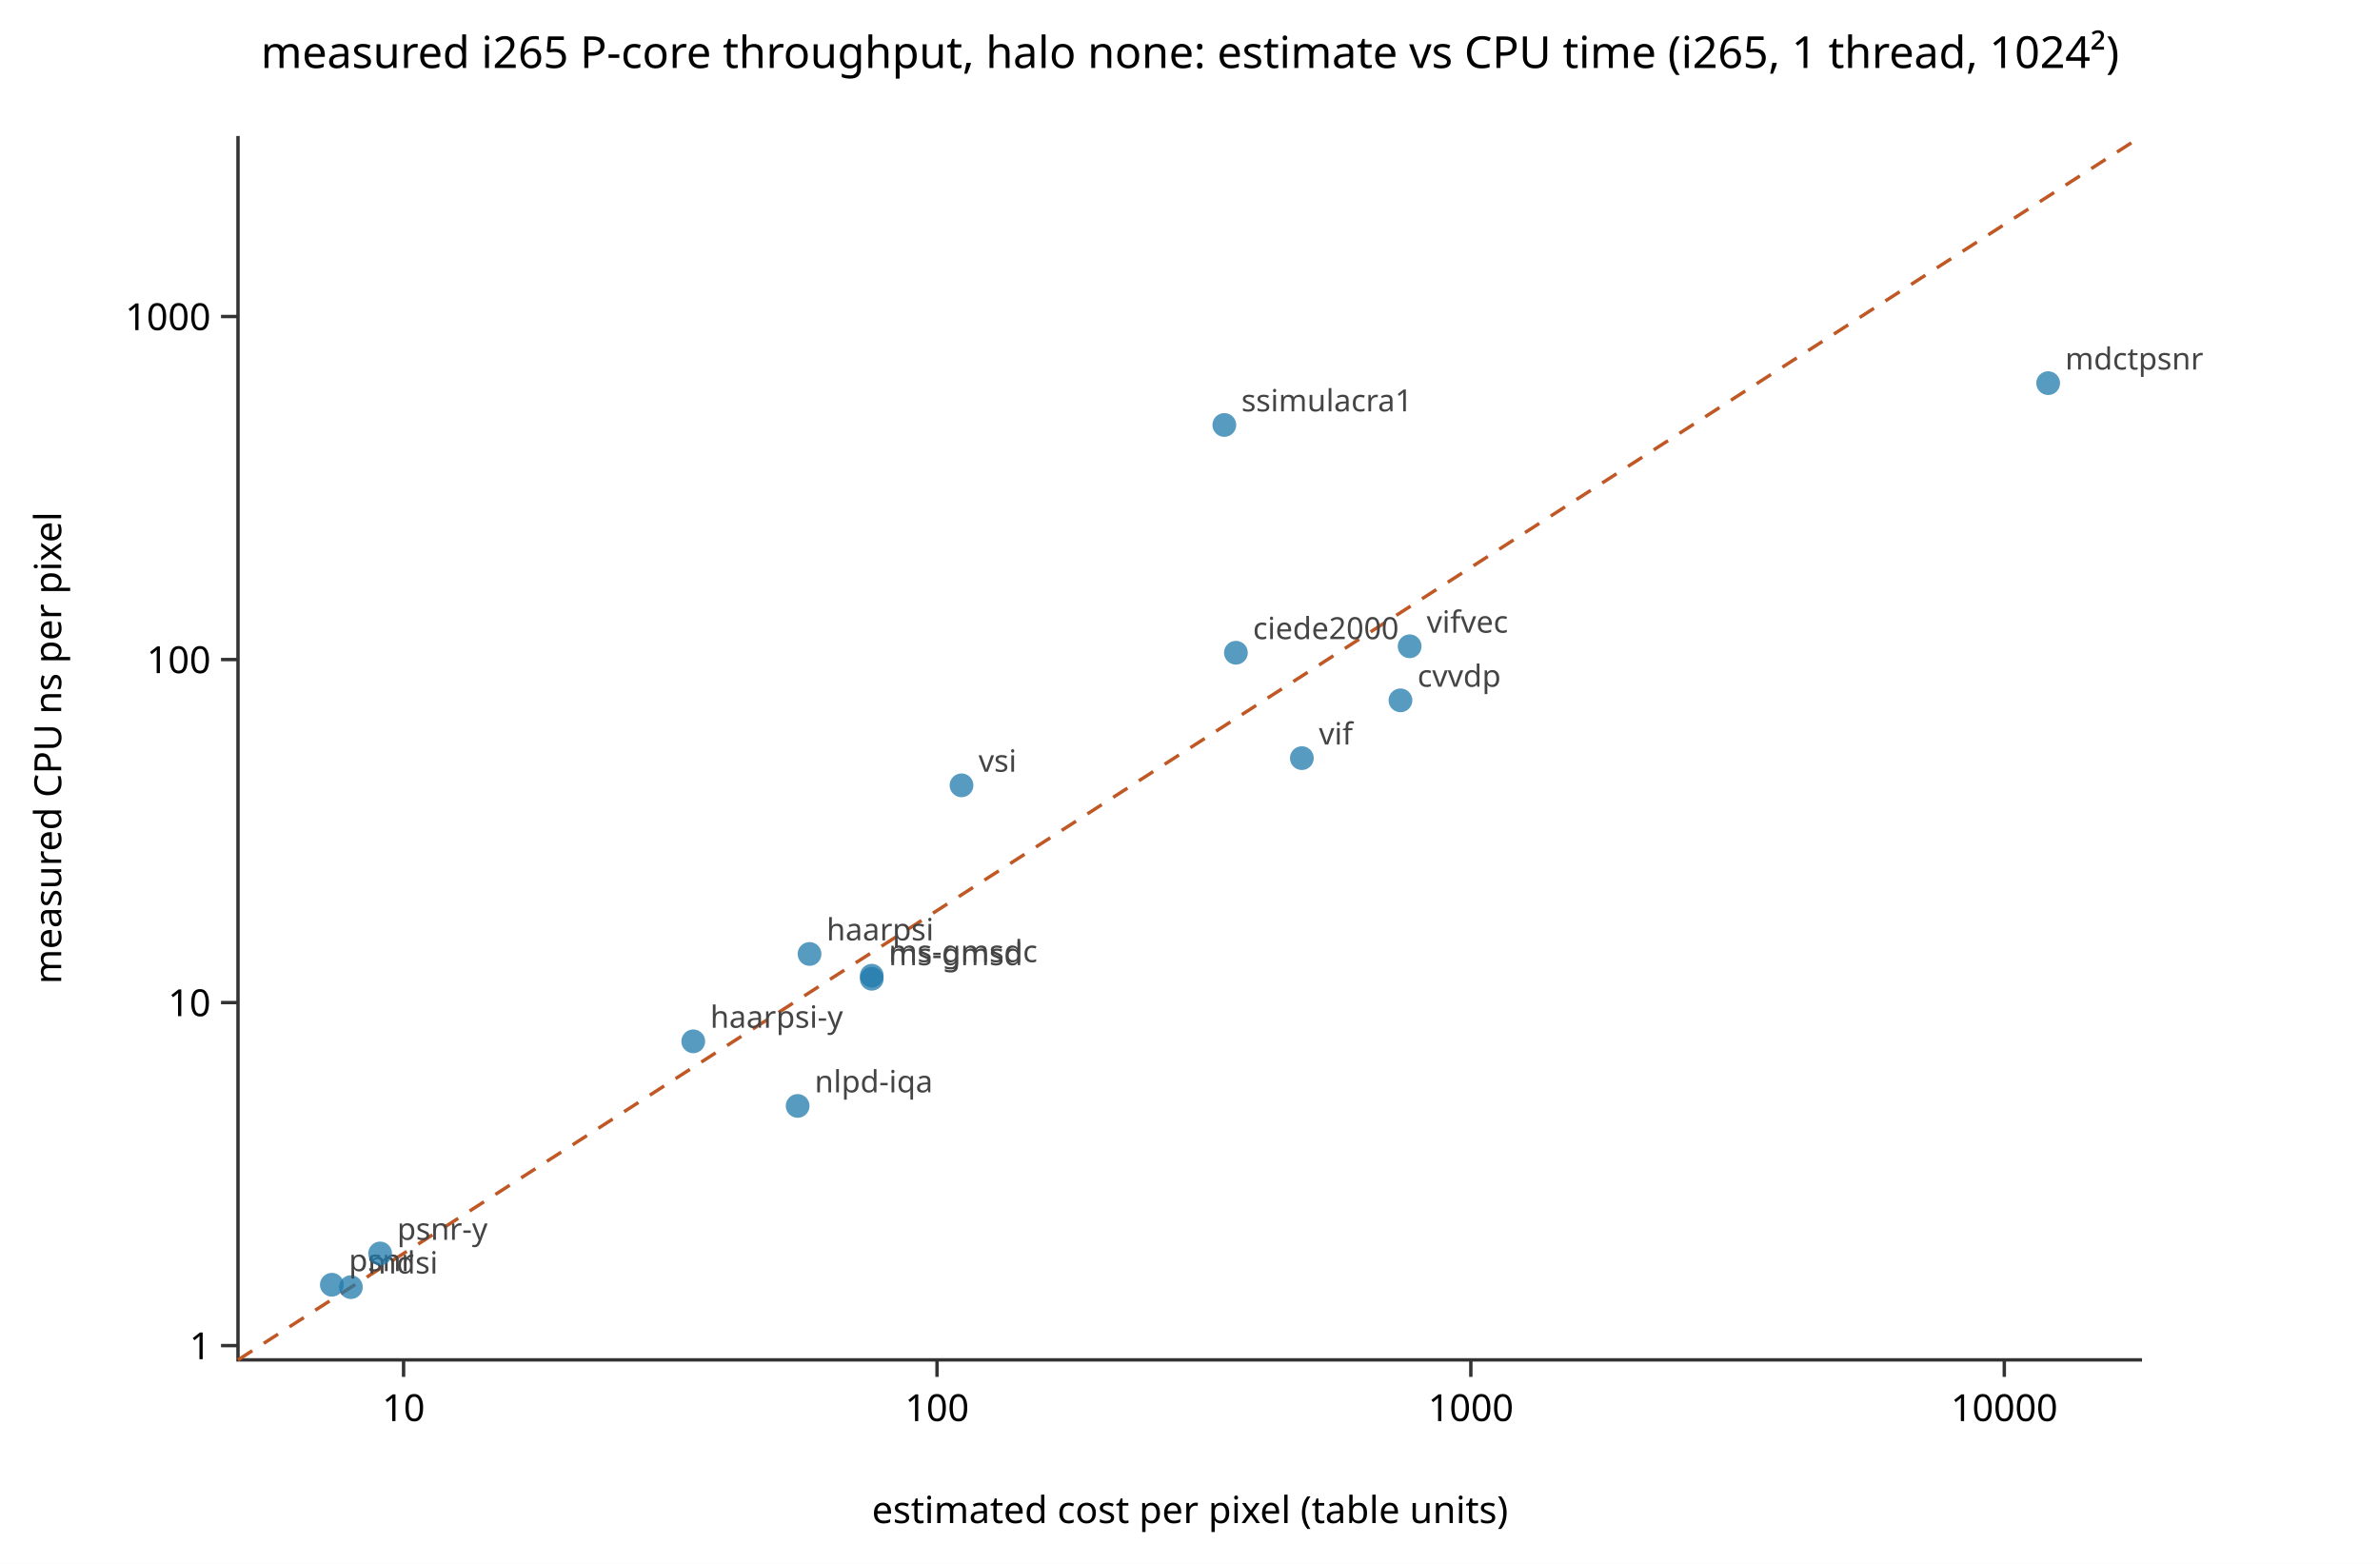
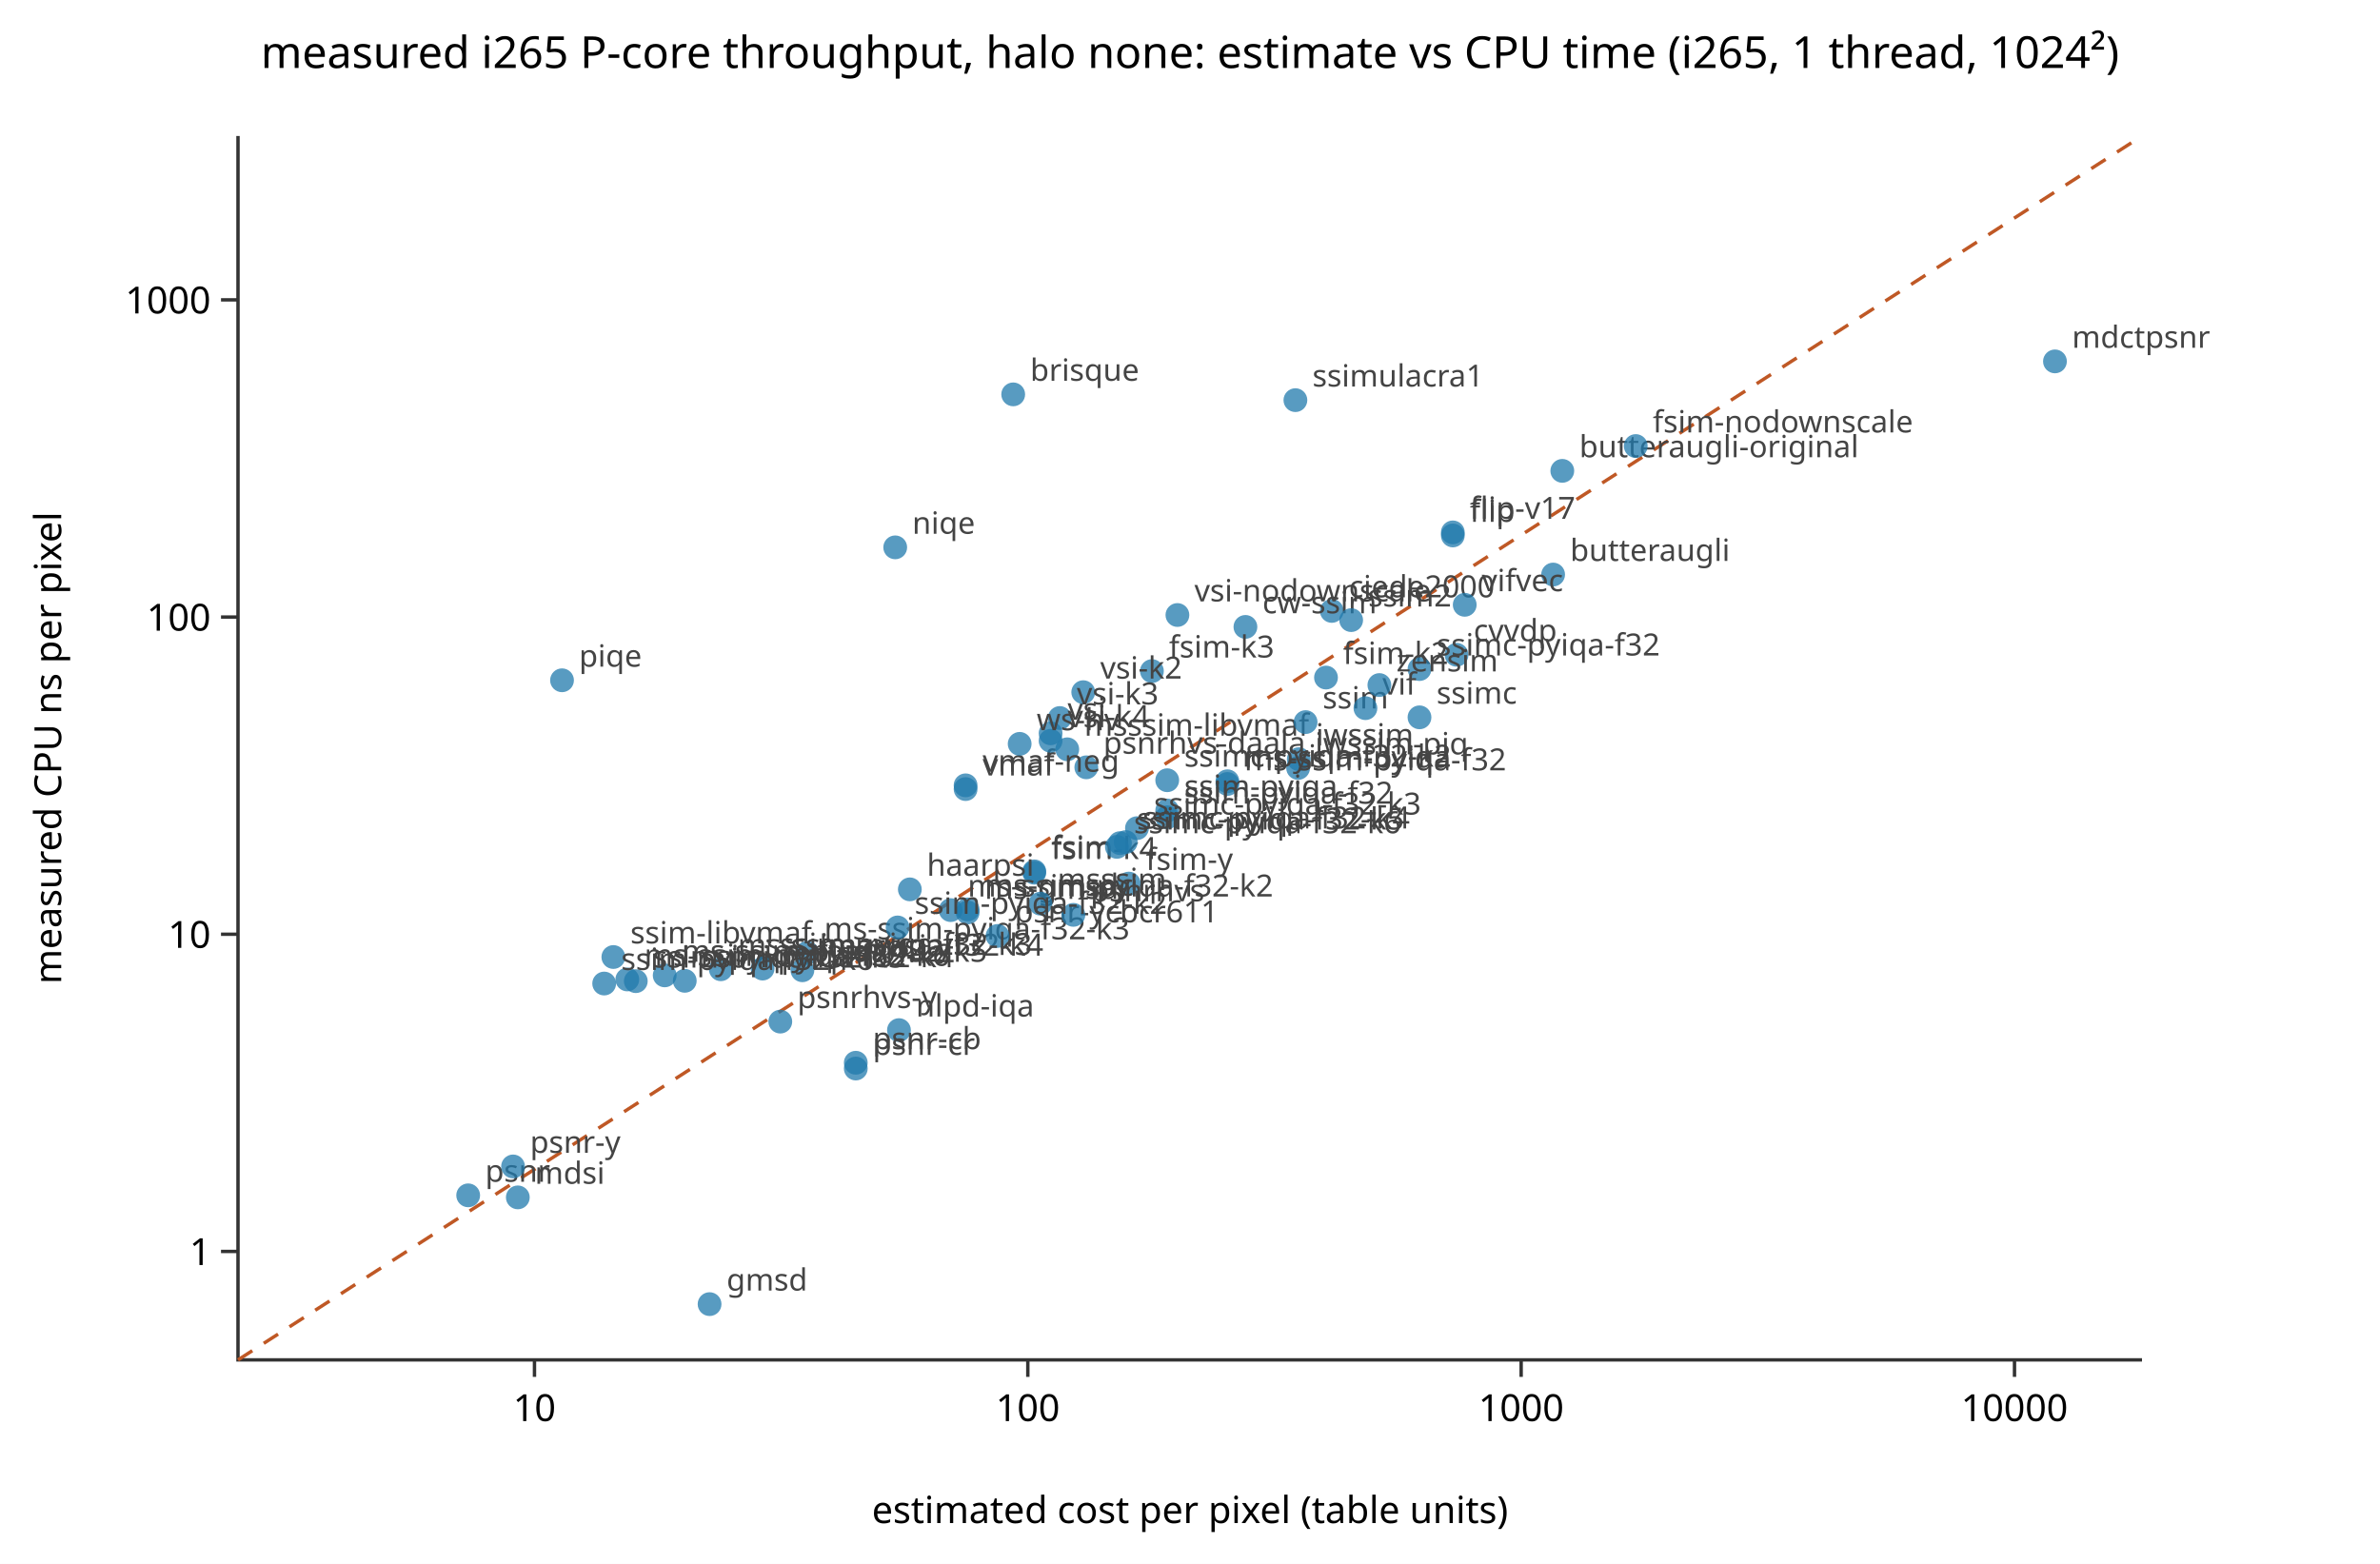
<svg xmlns="http://www.w3.org/2000/svg" viewBox="0 0 700 460" font-family="sans-serif" font-size="11">
  <rect width="700" height="460" fill="white" />
  <text x="350" y="20" text-anchor="middle" font-size="13">measured i265 P-core throughput, halo none: estimate vs CPU time (i265, 1 thread, 1024²)</text>
  <path d="M70 40V400H630" fill="none" stroke="#333" />
-   <path d="M118.7 400v5" stroke="#333" />
-   <text x="118.7" y="418" text-anchor="middle">10</text>
-   <path d="M275.6 400v5" stroke="#333" />
-   <text x="275.6" y="418" text-anchor="middle">100</text>
-   <path d="M432.6 400v5" stroke="#333" />
-   <text x="432.6" y="418" text-anchor="middle">1000</text>
-   <path d="M589.5 400v5" stroke="#333" />
-   <text x="589.5" y="418" text-anchor="middle">10000</text>
-   <path d="M65 395.8h5" stroke="#333" />
-   <text x="62" y="399.8" text-anchor="end">1</text>
-   <path d="M65 294.9h5" stroke="#333" />
-   <text x="62" y="298.9" text-anchor="end">10</text>
-   <path d="M65 194.0h5" stroke="#333" />
-   <text x="62" y="198.0" text-anchor="end">100</text>
-   <path d="M65 93.1h5" stroke="#333" />
-   <text x="62" y="97.1" text-anchor="end">1000</text>
+   <path d="M157.2 400v5" stroke="#333" />
+   <text x="157.2" y="418" text-anchor="middle">10</text>
+   <path d="M302.3 400v5" stroke="#333" />
+   <text x="302.3" y="418" text-anchor="middle">100</text>
+   <path d="M447.4 400v5" stroke="#333" />
+   <text x="447.4" y="418" text-anchor="middle">1000</text>
+   <path d="M592.5 400v5" stroke="#333" />
+   <text x="592.5" y="418" text-anchor="middle">10000</text>
+   <path d="M65 368.1h5" stroke="#333" />
+   <text x="62" y="372.1" text-anchor="end">1</text>
+   <path d="M65 274.8h5" stroke="#333" />
+   <text x="62" y="278.8" text-anchor="end">10</text>
+   <path d="M65 181.5h5" stroke="#333" />
+   <text x="62" y="185.5" text-anchor="end">100</text>
+   <path d="M65 88.2h5" stroke="#333" />
+   <text x="62" y="92.2" text-anchor="end">1000</text>
  <path d="M70.0 400.0L630.0 40.0" stroke="#bf5825" stroke-dasharray="5 4" />
-   <circle cx="363.5" cy="192.0" r="3.5" fill="#2179ac" fill-opacity=".75" />
-   <text x="368.5" y="188.0" font-size="9" fill="#444">ciede2000</text>
-   <circle cx="411.9" cy="206.0" r="3.5" fill="#2179ac" fill-opacity=".75" />
-   <text x="416.9" y="202.0" font-size="9" fill="#444">cvvdp</text>
-   <circle cx="238.1" cy="280.6" r="3.5" fill="#2179ac" fill-opacity=".75" />
-   <text x="243.1" y="276.6" font-size="9" fill="#444">haarpsi</text>
-   <circle cx="203.9" cy="306.3" r="3.5" fill="#2179ac" fill-opacity=".75" />
-   <text x="208.9" y="302.3" font-size="9" fill="#444">haarpsi-y</text>
-   <circle cx="602.4" cy="112.7" r="3.5" fill="#2179ac" fill-opacity=".75" />
-   <text x="607.4" y="108.7" font-size="9" fill="#444">mdctpsnr</text>
-   <circle cx="103.2" cy="378.6" r="3.5" fill="#2179ac" fill-opacity=".75" />
-   <text x="108.2" y="374.6" font-size="9" fill="#444">mdsi</text>
-   <circle cx="256.4" cy="287.9" r="3.5" fill="#2179ac" fill-opacity=".75" />
-   <text x="261.4" y="283.9" font-size="9" fill="#444">ms-gmsd</text>
-   <circle cx="256.4" cy="287.0" r="3.5" fill="#2179ac" fill-opacity=".75" />
-   <text x="261.4" y="283.0" font-size="9" fill="#444">ms-gmsdc</text>
-   <circle cx="234.6" cy="325.3" r="3.5" fill="#2179ac" fill-opacity=".75" />
-   <text x="239.6" y="321.3" font-size="9" fill="#444">nlpd-iqa</text>
-   <circle cx="97.6" cy="377.9" r="3.5" fill="#2179ac" fill-opacity=".75" />
-   <text x="102.6" y="373.9" font-size="9" fill="#444">psnr</text>
-   <circle cx="111.8" cy="368.7" r="3.5" fill="#2179ac" fill-opacity=".75" />
-   <text x="116.8" y="364.7" font-size="9" fill="#444">psnr-y</text>
-   <circle cx="360.1" cy="125.0" r="3.5" fill="#2179ac" fill-opacity=".75" />
-   <text x="365.1" y="121.0" font-size="9" fill="#444">ssimulacra1</text>
-   <circle cx="382.9" cy="223.0" r="3.5" fill="#2179ac" fill-opacity=".75" />
-   <text x="387.9" y="219.0" font-size="9" fill="#444">vif</text>
-   <circle cx="414.6" cy="190.1" r="3.5" fill="#2179ac" fill-opacity=".75" />
-   <text x="419.6" y="186.1" font-size="9" fill="#444">vifvec</text>
-   <circle cx="282.8" cy="231.0" r="3.5" fill="#2179ac" fill-opacity=".75" />
-   <text x="287.8" y="227.0" font-size="9" fill="#444">vsi</text>
+   <circle cx="298.0" cy="116.0" r="3.5" fill="#2179ac" fill-opacity=".75" />
+   <text x="303.0" y="112.0" font-size="9" fill="#444">brisque</text>
+   <circle cx="456.8" cy="169.0" r="3.5" fill="#2179ac" fill-opacity=".75" />
+   <text x="461.8" y="165.0" font-size="9" fill="#444">butteraugli</text>
+   <circle cx="459.5" cy="138.5" r="3.5" fill="#2179ac" fill-opacity=".75" />
+   <text x="464.5" y="134.5" font-size="9" fill="#444">butteraugli-original</text>
+   <circle cx="391.7" cy="179.7" r="3.5" fill="#2179ac" fill-opacity=".75" />
+   <text x="396.7" y="175.7" font-size="9" fill="#444">ciede2000</text>
+   <circle cx="428.4" cy="192.6" r="3.5" fill="#2179ac" fill-opacity=".75" />
+   <text x="433.4" y="188.6" font-size="9" fill="#444">cvvdp</text>
+   <circle cx="366.3" cy="184.4" r="3.5" fill="#2179ac" fill-opacity=".75" />
+   <text x="371.3" y="180.4" font-size="9" fill="#444">cw-ssim</text>
+   <circle cx="427.3" cy="157.5" r="3.5" fill="#2179ac" fill-opacity=".75" />
+   <text x="432.3" y="153.5" font-size="9" fill="#444">flip</text>
+   <circle cx="427.3" cy="156.6" r="3.5" fill="#2179ac" fill-opacity=".75" />
+   <text x="432.3" y="152.6" font-size="9" fill="#444">flip-v17</text>
+   <circle cx="304.2" cy="256.3" r="3.5" fill="#2179ac" fill-opacity=".75" />
+   <text x="309.2" y="252.3" font-size="9" fill="#444">fsim</text>
+   <circle cx="390.0" cy="199.3" r="3.5" fill="#2179ac" fill-opacity=".75" />
+   <text x="395.0" y="195.3" font-size="9" fill="#444">fsim-k2</text>
+   <circle cx="338.8" cy="197.4" r="3.5" fill="#2179ac" fill-opacity=".75" />
+   <text x="343.8" y="193.4" font-size="9" fill="#444">fsim-k3</text>
+   <circle cx="304.2" cy="256.7" r="3.5" fill="#2179ac" fill-opacity=".75" />
+   <text x="309.2" y="252.7" font-size="9" fill="#444">fsim-k4</text>
+   <circle cx="481.1" cy="131.2" r="3.5" fill="#2179ac" fill-opacity=".75" />
+   <text x="486.1" y="127.2" font-size="9" fill="#444">fsim-nodownscale</text>
+   <circle cx="332.0" cy="259.9" r="3.5" fill="#2179ac" fill-opacity=".75" />
+   <text x="337.0" y="255.9" font-size="9" fill="#444">fsim-y</text>
+   <circle cx="208.7" cy="383.6" r="3.5" fill="#2179ac" fill-opacity=".75" />
+   <text x="213.7" y="379.6" font-size="9" fill="#444">gmsd</text>
+   <circle cx="267.6" cy="261.6" r="3.5" fill="#2179ac" fill-opacity=".75" />
+   <text x="272.6" y="257.6" font-size="9" fill="#444">haarpsi</text>
+   <circle cx="236.0" cy="285.4" r="3.5" fill="#2179ac" fill-opacity=".75" />
+   <text x="241.0" y="281.4" font-size="9" fill="#444">haarpsi-y</text>
+   <circle cx="382.0" cy="223.3" r="3.5" fill="#2179ac" fill-opacity=".75" />
+   <text x="387.0" y="219.3" font-size="9" fill="#444">iwssim</text>
+   <circle cx="381.8" cy="225.9" r="3.5" fill="#2179ac" fill-opacity=".75" />
+   <text x="386.8" y="221.9" font-size="9" fill="#444">iwssim-piq</text>
+   <circle cx="604.4" cy="106.3" r="3.5" fill="#2179ac" fill-opacity=".75" />
+   <text x="609.4" y="102.3" font-size="9" fill="#444">mdctpsnr</text>
+   <circle cx="152.3" cy="352.2" r="3.5" fill="#2179ac" fill-opacity=".75" />
+   <text x="157.3" y="348.2" font-size="9" fill="#444">mdsi</text>
+   <circle cx="284.6" cy="268.4" r="3.5" fill="#2179ac" fill-opacity=".75" />
+   <text x="289.6" y="264.4" font-size="9" fill="#444">ms-gmsd</text>
+   <circle cx="284.6" cy="267.5" r="3.5" fill="#2179ac" fill-opacity=".75" />
+   <text x="289.6" y="263.5" font-size="9" fill="#444">ms-gmsdc</text>
+   <circle cx="361.0" cy="229.8" r="3.5" fill="#2179ac" fill-opacity=".75" />
+   <text x="366.0" y="225.8" font-size="9" fill="#444">ms-ssim-pyiqa</text>
+   <circle cx="361.0" cy="230.6" r="3.5" fill="#2179ac" fill-opacity=".75" />
+   <text x="366.0" y="226.6" font-size="9" fill="#444">ms-ssim-pyiqa-f32</text>
+   <circle cx="279.6" cy="267.7" r="3.5" fill="#2179ac" fill-opacity=".75" />
+   <text x="284.6" y="263.7" font-size="9" fill="#444">ms-ssim-pyiqa-f32-k2</text>
+   <circle cx="237.4" cy="280.3" r="3.5" fill="#2179ac" fill-opacity=".75" />
+   <text x="242.4" y="276.3" font-size="9" fill="#444">ms-ssim-pyiqa-f32-k3</text>
+   <circle cx="212.0" cy="285.1" r="3.5" fill="#2179ac" fill-opacity=".75" />
+   <text x="217.0" y="281.1" font-size="9" fill="#444">ms-ssim-pyiqa-f32-k4</text>
+   <circle cx="195.5" cy="286.9" r="3.5" fill="#2179ac" fill-opacity=".75" />
+   <text x="200.5" y="282.9" font-size="9" fill="#444">ms-ssim-pyiqa-f32-k5</text>
+   <circle cx="184.5" cy="288.1" r="3.5" fill="#2179ac" fill-opacity=".75" />
+   <text x="189.5" y="284.1" font-size="9" fill="#444">ms-ssim-pyiqa-f32-k6</text>
+   <circle cx="306.0" cy="265.8" r="3.5" fill="#2179ac" fill-opacity=".75" />
+   <text x="311.0" y="261.8" font-size="9" fill="#444">msssim</text>
+   <circle cx="313.9" cy="220.4" r="3.5" fill="#2179ac" fill-opacity=".75" />
+   <text x="318.9" y="216.4" font-size="9" fill="#444">msssim-libvmaf</text>
+   <circle cx="263.3" cy="161.0" r="3.5" fill="#2179ac" fill-opacity=".75" />
+   <text x="268.3" y="157.0" font-size="9" fill="#444">niqe</text>
+   <circle cx="264.4" cy="303.0" r="3.5" fill="#2179ac" fill-opacity=".75" />
+   <text x="269.4" y="299.0" font-size="9" fill="#444">nlpd-iqa</text>
+   <circle cx="165.3" cy="200.1" r="3.5" fill="#2179ac" fill-opacity=".75" />
+   <text x="170.3" y="196.1" font-size="9" fill="#444">piqe</text>
+   <circle cx="137.7" cy="351.6" r="3.5" fill="#2179ac" fill-opacity=".75" />
+   <text x="142.7" y="347.6" font-size="9" fill="#444">psnr</text>
+   <circle cx="251.7" cy="312.6" r="3.5" fill="#2179ac" fill-opacity=".75" />
+   <text x="256.7" y="308.6" font-size="9" fill="#444">psnr-cb</text>
+   <circle cx="251.7" cy="314.3" r="3.5" fill="#2179ac" fill-opacity=".75" />
+   <text x="256.7" y="310.3" font-size="9" fill="#444">psnr-cr</text>
+   <circle cx="150.9" cy="343.1" r="3.5" fill="#2179ac" fill-opacity=".75" />
+   <text x="155.9" y="339.1" font-size="9" fill="#444">psnr-y</text>
+   <circle cx="293.4" cy="275.3" r="3.5" fill="#2179ac" fill-opacity=".75" />
+   <text x="298.4" y="271.3" font-size="9" fill="#444">psnr-ycbcr611</text>
+   <circle cx="315.7" cy="269.1" r="3.5" fill="#2179ac" fill-opacity=".75" />
+   <text x="320.7" y="265.1" font-size="9" fill="#444">psnrhvs</text>
+   <circle cx="319.5" cy="225.7" r="3.5" fill="#2179ac" fill-opacity=".75" />
+   <text x="324.5" y="221.7" font-size="9" fill="#444">psnrhvs-daala</text>
+   <circle cx="229.5" cy="300.5" r="3.5" fill="#2179ac" fill-opacity=".75" />
+   <text x="234.5" y="296.5" font-size="9" fill="#444">psnrhvs-y</text>
+   <circle cx="384.0" cy="212.4" r="3.5" fill="#2179ac" fill-opacity=".75" />
+   <text x="389.0" y="208.4" font-size="9" fill="#444">ssim</text>
+   <circle cx="180.4" cy="281.5" r="3.5" fill="#2179ac" fill-opacity=".75" />
+   <text x="185.4" y="277.5" font-size="9" fill="#444">ssim-libvmaf</text>
+   <circle cx="343.3" cy="238.4" r="3.5" fill="#2179ac" fill-opacity=".75" />
+   <text x="348.3" y="234.4" font-size="9" fill="#444">ssim-pyiqa</text>
+   <circle cx="343.3" cy="240.4" r="3.5" fill="#2179ac" fill-opacity=".75" />
+   <text x="348.3" y="236.4" font-size="9" fill="#444">ssim-pyiqa-f32</text>
+   <circle cx="264.0" cy="272.8" r="3.5" fill="#2179ac" fill-opacity=".75" />
+   <text x="269.0" y="268.8" font-size="9" fill="#444">ssim-pyiqa-f32-k2</text>
+   <circle cx="224.3" cy="284.9" r="3.5" fill="#2179ac" fill-opacity=".75" />
+   <text x="229.3" y="280.9" font-size="9" fill="#444">ssim-pyiqa-f32-k3</text>
+   <circle cx="201.4" cy="288.5" r="3.5" fill="#2179ac" fill-opacity=".75" />
+   <text x="206.4" y="284.5" font-size="9" fill="#444">ssim-pyiqa-f32-k4</text>
+   <circle cx="187.0" cy="288.6" r="3.5" fill="#2179ac" fill-opacity=".75" />
+   <text x="192.0" y="284.6" font-size="9" fill="#444">ssim-pyiqa-f32-k5</text>
+   <circle cx="177.7" cy="289.3" r="3.5" fill="#2179ac" fill-opacity=".75" />
+   <text x="182.7" y="285.3" font-size="9" fill="#444">ssim-pyiqa-f32-k6</text>
+   <circle cx="397.4" cy="182.4" r="3.5" fill="#2179ac" fill-opacity=".75" />
+   <text x="402.4" y="178.4" font-size="9" fill="#444">ssim2</text>
+   <circle cx="417.5" cy="211.0" r="3.5" fill="#2179ac" fill-opacity=".75" />
+   <text x="422.5" y="207.0" font-size="9" fill="#444">ssimc</text>
+   <circle cx="417.5" cy="196.8" r="3.5" fill="#2179ac" fill-opacity=".75" />
+   <text x="422.5" y="192.8" font-size="9" fill="#444">ssimc-pyiqa-f32</text>
+   <circle cx="343.3" cy="229.5" r="3.5" fill="#2179ac" fill-opacity=".75" />
+   <text x="348.3" y="225.5" font-size="9" fill="#444">ssimc-pyiqa-f32-k2</text>
+   <circle cx="334.4" cy="243.6" r="3.5" fill="#2179ac" fill-opacity=".75" />
+   <text x="339.4" y="239.6" font-size="9" fill="#444">ssimc-pyiqa-f32-k3</text>
+   <circle cx="331.1" cy="247.7" r="3.5" fill="#2179ac" fill-opacity=".75" />
+   <text x="336.1" y="243.7" font-size="9" fill="#444">ssimc-pyiqa-f32-k4</text>
+   <circle cx="329.4" cy="248.0" r="3.5" fill="#2179ac" fill-opacity=".75" />
+   <text x="334.4" y="244.0" font-size="9" fill="#444">ssimc-pyiqa-f32-k5</text>
+   <circle cx="328.5" cy="249.1" r="3.5" fill="#2179ac" fill-opacity=".75" />
+   <text x="333.5" y="245.1" font-size="9" fill="#444">ssimc-pyiqa-f32-k6</text>
+   <circle cx="381.0" cy="117.7" r="3.5" fill="#2179ac" fill-opacity=".75" />
+   <text x="386.0" y="113.7" font-size="9" fill="#444">ssimulacra1</text>
+   <circle cx="401.6" cy="208.3" r="3.5" fill="#2179ac" fill-opacity=".75" />
+   <text x="406.6" y="204.3" font-size="9" fill="#444">vif</text>
+   <circle cx="430.8" cy="177.9" r="3.5" fill="#2179ac" fill-opacity=".75" />
+   <text x="435.8" y="173.9" font-size="9" fill="#444">vifvec</text>
+   <circle cx="284.0" cy="232.1" r="3.5" fill="#2179ac" fill-opacity=".75" />
+   <text x="289.0" y="228.1" font-size="9" fill="#444">vmaf</text>
+   <circle cx="284.0" cy="231.0" r="3.5" fill="#2179ac" fill-opacity=".75" />
+   <text x="289.0" y="227.0" font-size="9" fill="#444">vmaf-neg</text>
+   <circle cx="309.0" cy="215.7" r="3.5" fill="#2179ac" fill-opacity=".75" />
+   <text x="314.0" y="211.7" font-size="9" fill="#444">vsi</text>
+   <circle cx="318.6" cy="203.6" r="3.5" fill="#2179ac" fill-opacity=".75" />
+   <text x="323.6" y="199.6" font-size="9" fill="#444">vsi-k2</text>
+   <circle cx="311.7" cy="211.2" r="3.5" fill="#2179ac" fill-opacity=".75" />
+   <text x="316.7" y="207.2" font-size="9" fill="#444">vsi-k3</text>
+   <circle cx="309.0" cy="217.9" r="3.5" fill="#2179ac" fill-opacity=".75" />
+   <text x="314.0" y="213.9" font-size="9" fill="#444">vsi-k4</text>
+   <circle cx="346.3" cy="180.9" r="3.5" fill="#2179ac" fill-opacity=".75" />
+   <text x="351.3" y="176.9" font-size="9" fill="#444">vsi-nodownscale</text>
+   <circle cx="299.9" cy="218.8" r="3.5" fill="#2179ac" fill-opacity=".75" />
+   <text x="304.9" y="214.8" font-size="9" fill="#444">ws-hv</text>
+   <circle cx="405.7" cy="201.5" r="3.5" fill="#2179ac" fill-opacity=".75" />
+   <text x="410.7" y="197.5" font-size="9" fill="#444">zensim</text>
  <text x="350" y="448" text-anchor="middle">estimated cost per pixel (table units)</text>
  <text x="18" y="220" text-anchor="middle" transform="rotate(-90 18 220)">measured CPU ns per pixel</text>
</svg>
